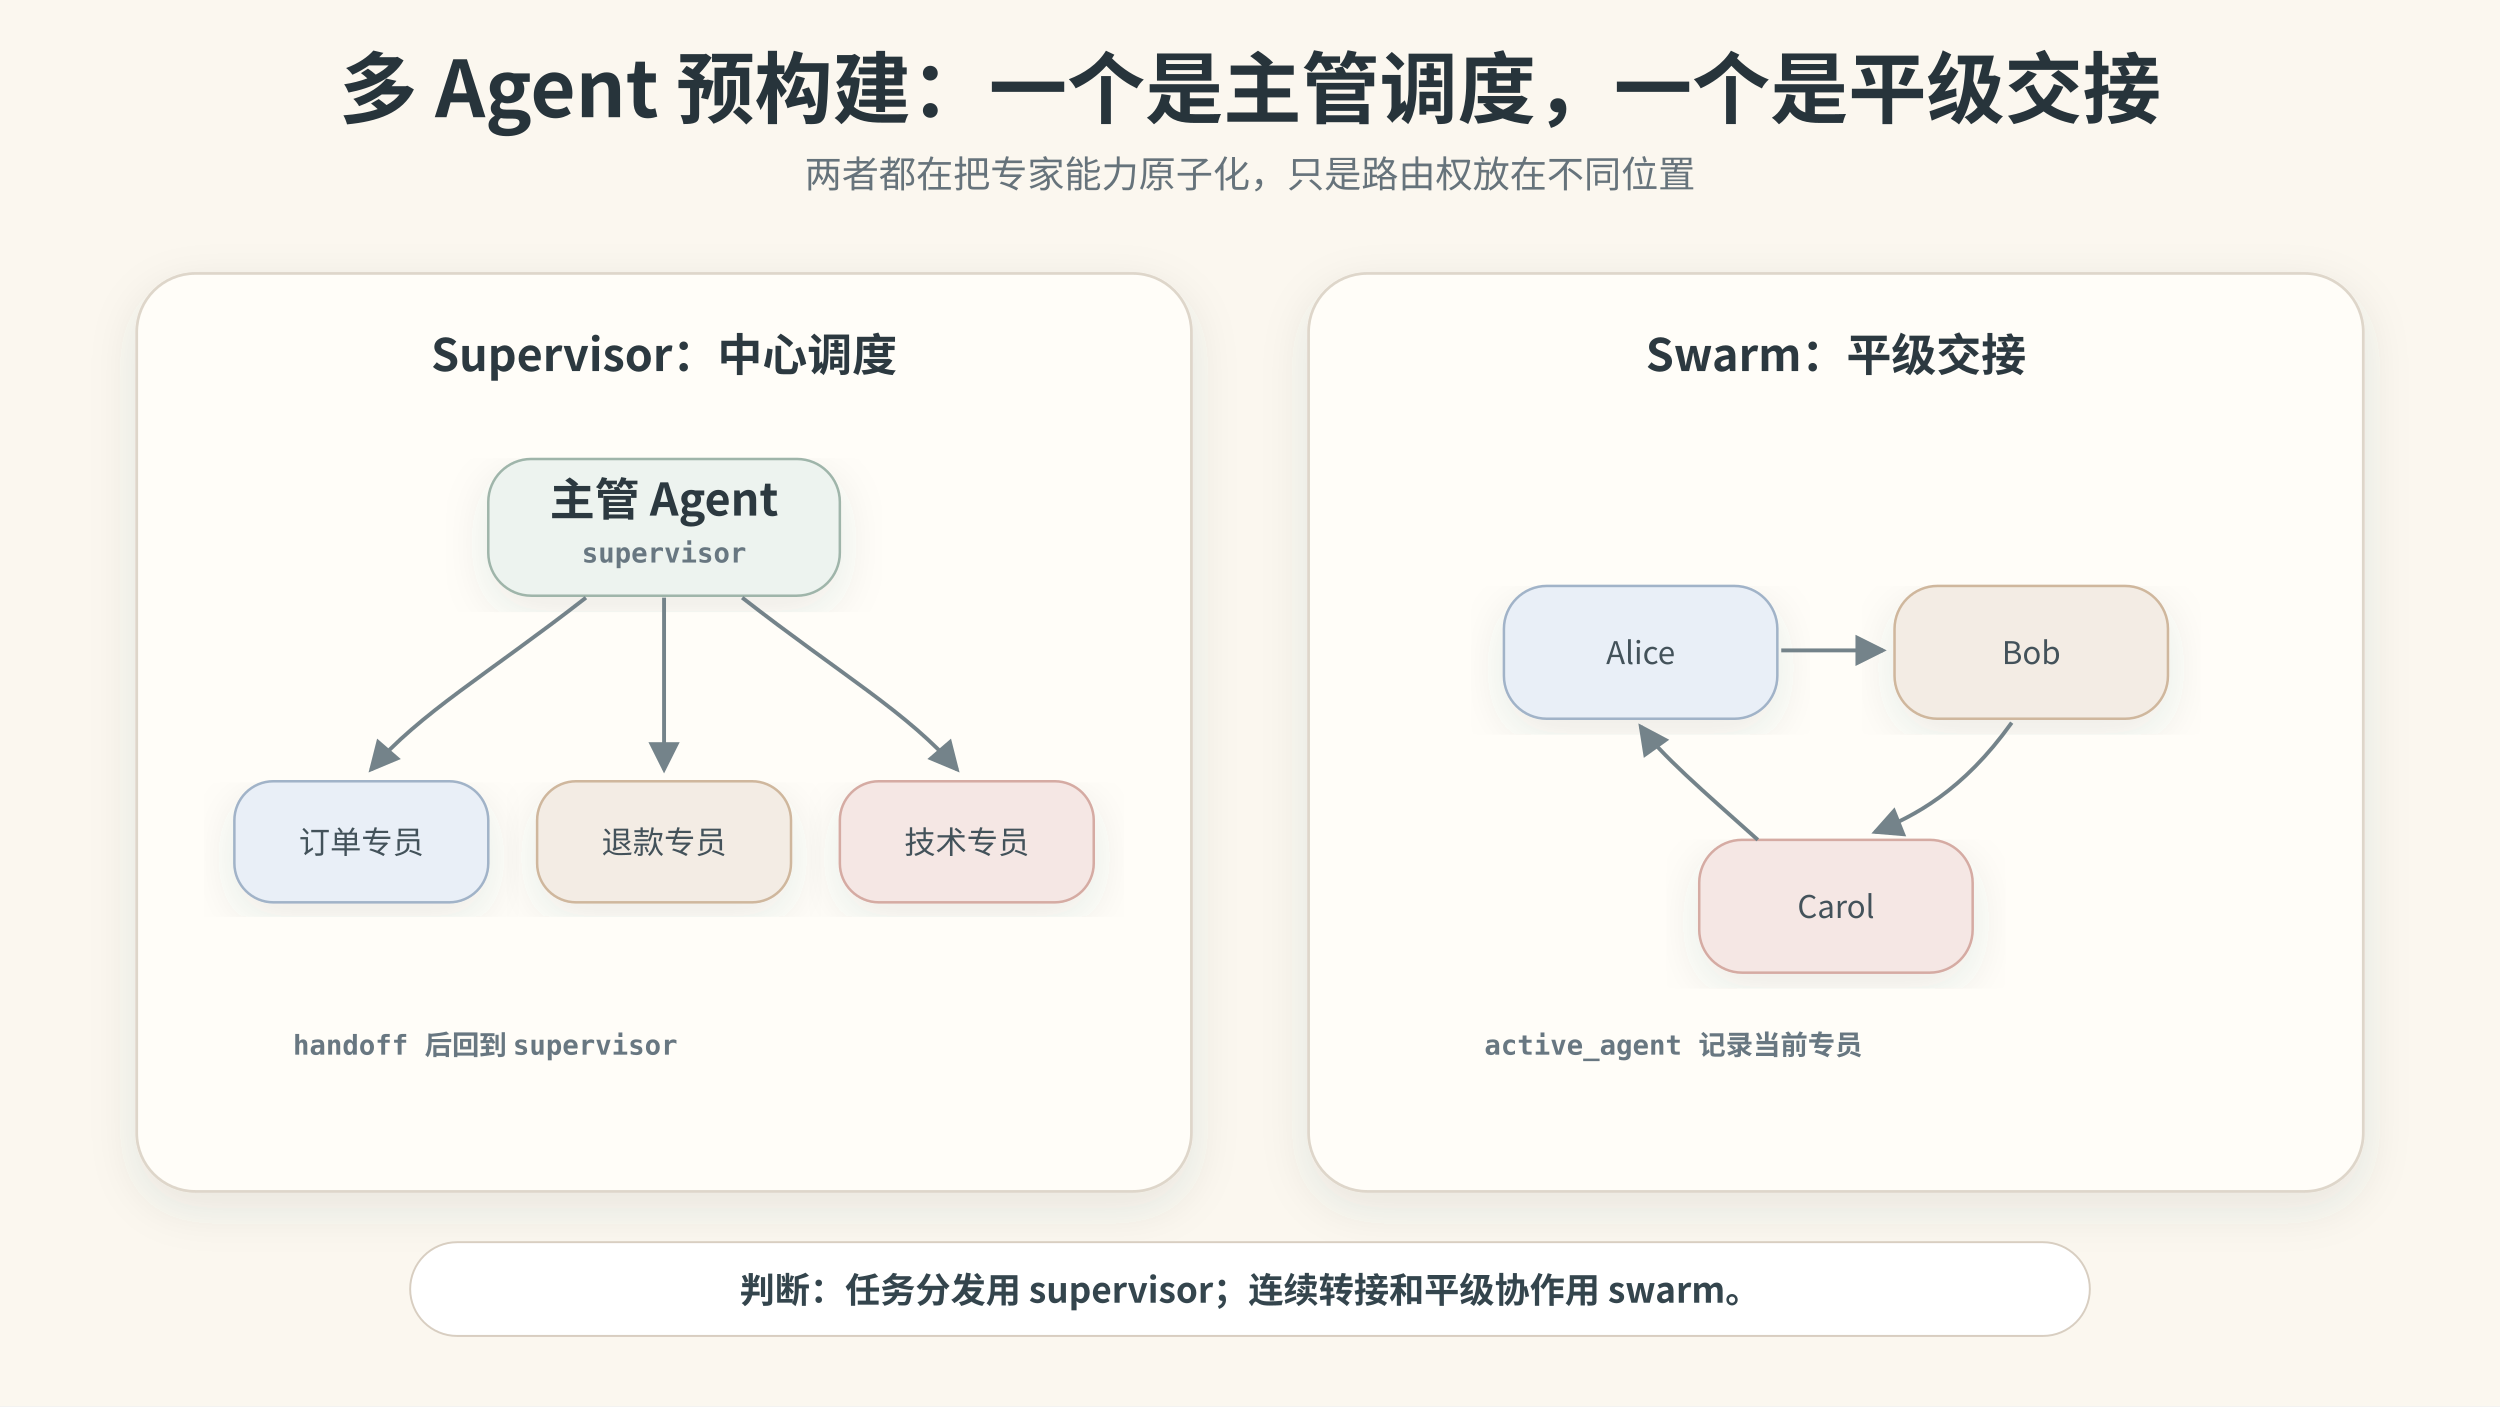
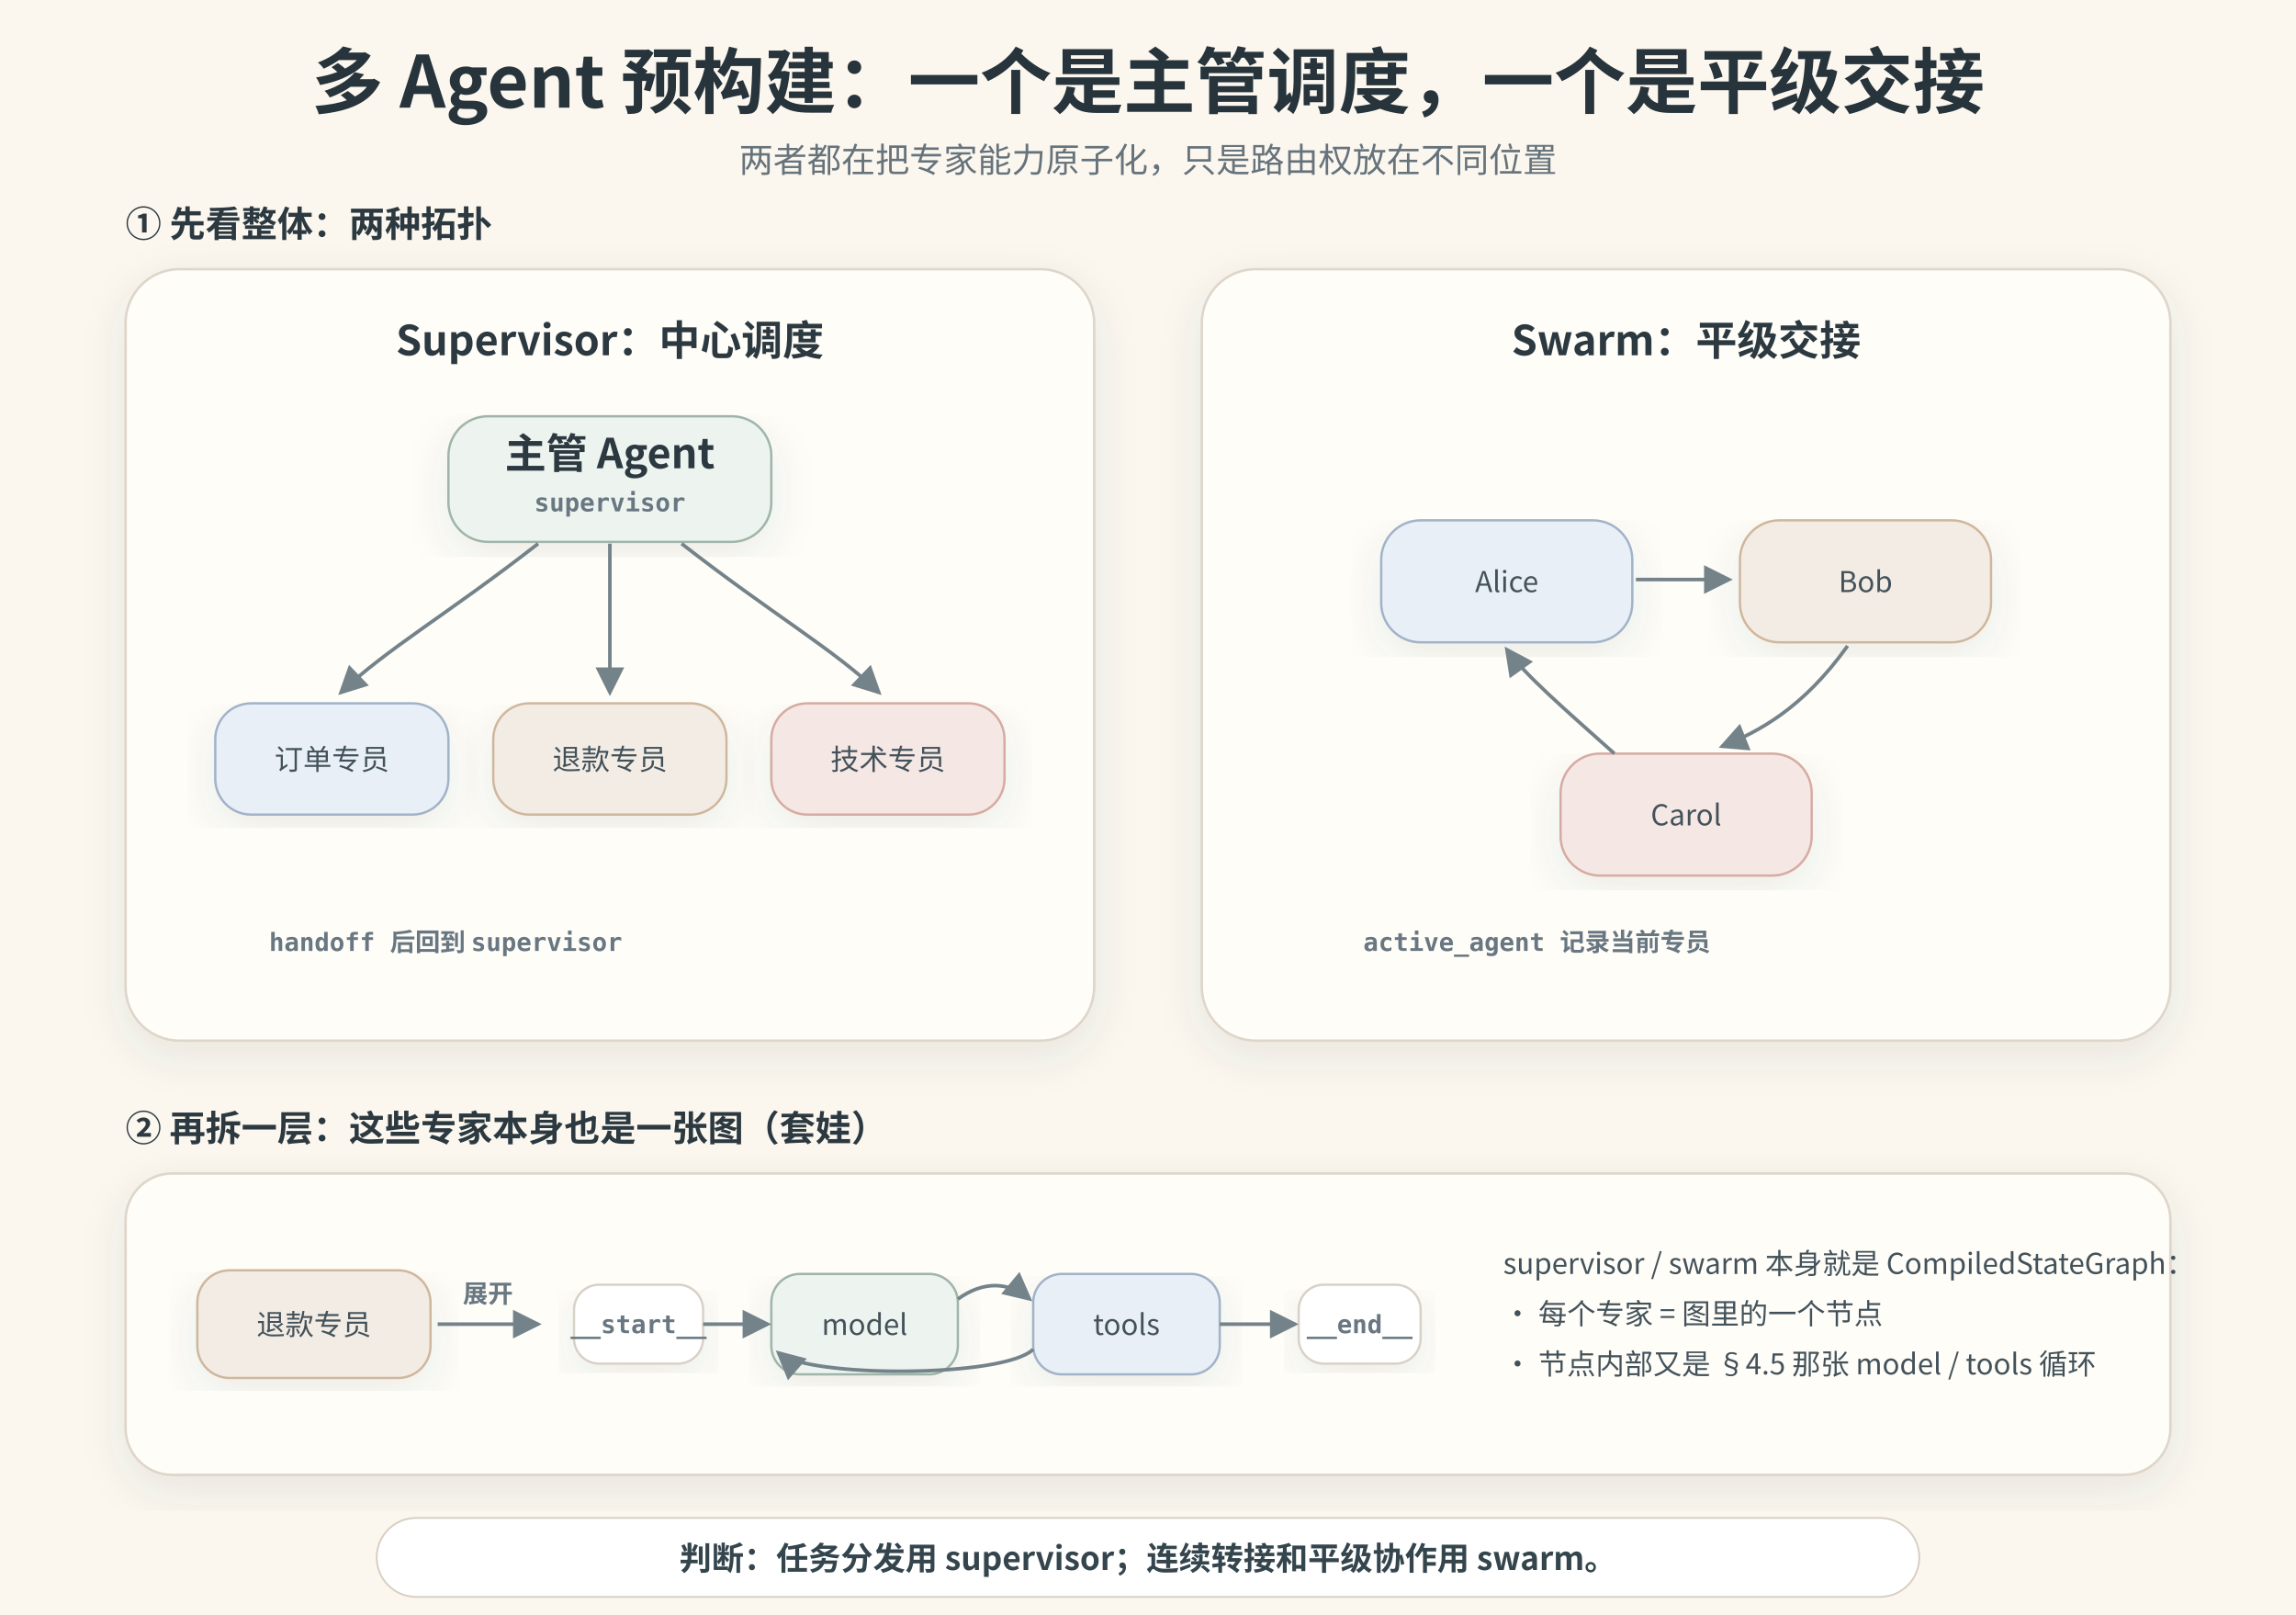
- <svg xmlns="http://www.w3.org/2000/svg" width="1280" height="720" viewBox="0 0 1280 720" role="img" aria-labelledby="title desc">
+ <svg xmlns="http://www.w3.org/2000/svg" width="1280" height="900" viewBox="0 0 1280 900" role="img" aria-labelledby="title desc">
  <defs>
    <filter id="shadow" x="-12%" y="-12%" width="124%" height="124%">
      <feDropShadow dx="0" dy="8" stdDeviation="12" flood-color="#3f4d55" flood-opacity="0.10" />
    </filter>
    <marker id="arrow" markerWidth="12" markerHeight="12" refX="9" refY="6" orient="auto">
      <path d="M2,2 L10,6 L2,10 Z" fill="#74838a" />
    </marker>
-     <style>.bg{fill:#fbf7ef}.title{font:700 40px -apple-system,BlinkMacSystemFont,"PingFang SC","Noto Sans CJK SC",sans-serif;fill:#27343b}.sub{font:400 19px -apple-system,BlinkMacSystemFont,"PingFang SC","Noto Sans CJK SC",sans-serif;fill:#66737b}.panel{fill:#fffdf8;stroke:#ded6ca;stroke-width:1.4;filter:url(#shadow)}.node{filter:url(#shadow);stroke-width:1.3}.h{font:700 23px -apple-system,BlinkMacSystemFont,"PingFang SC","Noto Sans CJK SC",sans-serif;fill:#2c3940}.p{font:400 16px -apple-system,BlinkMacSystemFont,"PingFang SC","Noto Sans CJK SC",sans-serif;fill:#43525a}.api{font:600 14px ui-monospace,SFMono-Regular,Menlo,Consolas,monospace;fill:#687781}.line{stroke:#74838a;stroke-width:2;fill:none;marker-end:url(#arrow)}.footer{font:700 18px -apple-system,BlinkMacSystemFont,"PingFang SC","Noto Sans CJK SC",sans-serif;fill:#34454d}</style>
+     <style>.bg{fill:#fbf7ef}.title{font:700 40px -apple-system,BlinkMacSystemFont,"PingFang SC","Noto Sans CJK SC",sans-serif;fill:#27343b}.sub{font:400 19px -apple-system,BlinkMacSystemFont,"PingFang SC","Noto Sans CJK SC",sans-serif;fill:#66737b}.panel{fill:#fffdf8;stroke:#ded6ca;stroke-width:1.4;filter:url(#shadow)}.node{filter:url(#shadow);stroke-width:1.3}.h{font:700 23px -apple-system,BlinkMacSystemFont,"PingFang SC","Noto Sans CJK SC",sans-serif;fill:#2c3940}.p{font:400 16px -apple-system,BlinkMacSystemFont,"PingFang SC","Noto Sans CJK SC",sans-serif;fill:#43525a}.api{font:600 14px ui-monospace,SFMono-Regular,Menlo,Consolas,monospace;fill:#687781}.line{stroke:#74838a;stroke-width:2;fill:none;marker-end:url(#arrow)}.footer{font:700 18px -apple-system,BlinkMacSystemFont,"PingFang SC","Noto Sans CJK SC",sans-serif;fill:#34454d}.step{font:700 20px -apple-system,BlinkMacSystemFont,"PingFang SC","Noto Sans CJK SC",sans-serif;fill:#2c3940}.cap{font:500 16px -apple-system,BlinkMacSystemFont,"PingFang SC","Noto Sans CJK SC",sans-serif;fill:#43525a}</style>
  </defs>
-   <rect class="bg" width="1280" height="720" />
+   <rect class="bg" width="1280" height="900" />
  <text class="title" x="640" y="60" text-anchor="middle">多 Agent 预构建：一个是主管调度，一个是平级交接</text>
  <text class="sub" x="640" y="96" text-anchor="middle">两者都在把专家能力原子化，只是路由权放在不同位置</text>
-   <rect class="panel" x="70" y="140" width="540" height="470" rx="30" />
-   <text class="h" x="340" y="190" text-anchor="middle">Supervisor：中心调度</text>
-   <rect class="node" x="250" y="235" width="180" height="70" rx="22" fill="#edf3ef" stroke="#9fb5aa" />
-   <text class="h" x="340" y="264" text-anchor="middle">主管 Agent</text>
-   <text class="api" x="340" y="288" text-anchor="middle">supervisor</text>
-   <rect class="node" x="120" y="400" width="130" height="62" rx="20" fill="#e9eff7" stroke="#a1b3c8" />
-   <text class="p" x="185" y="437" text-anchor="middle">订单专员</text>
-   <rect class="node" x="275" y="400" width="130" height="62" rx="20" fill="#f3ece4" stroke="#cfb79d" />
-   <text class="p" x="340" y="437" text-anchor="middle">退款专员</text>
-   <rect class="node" x="430" y="400" width="130" height="62" rx="20" fill="#f5e7e4" stroke="#d5aba3" />
-   <text class="p" x="495" y="437" text-anchor="middle">技术专员</text>
-   <path class="line" d="M300 306 C250 345, 215 365, 190 394" />
-   <path class="line" d="M340 306 V394" />
-   <path class="line" d="M380 306 C430 345, 465 365, 490 394" />
-   <text class="api" x="150" y="540">handoff 后回到 supervisor</text>
-   <rect class="panel" x="670" y="140" width="540" height="470" rx="30" />
-   <text class="h" x="940" y="190" text-anchor="middle">Swarm：平级交接</text>
-   <rect class="node" x="770" y="300" width="140" height="68" rx="22" fill="#e9eff7" stroke="#a1b3c8" />
-   <text class="p" x="840" y="340" text-anchor="middle">Alice</text>
-   <rect class="node" x="970" y="300" width="140" height="68" rx="22" fill="#f3ece4" stroke="#cfb79d" />
-   <text class="p" x="1040" y="340" text-anchor="middle">Bob</text>
-   <rect class="node" x="870" y="430" width="140" height="68" rx="22" fill="#f5e7e4" stroke="#d5aba3" />
-   <text class="p" x="940" y="470" text-anchor="middle">Carol</text>
-   <path class="line" d="M912 333 H964" />
-   <path class="line" d="M1030 370 C1005 405, 980 418, 960 426" />
-   <path class="line" d="M900 430 C872 405, 850 386, 840 372" />
-   <text class="api" x="760" y="540">active_agent 记录当前专员</text>
-   <rect x="210" y="636" width="860" height="48" rx="24" fill="#ffffff" stroke="#d8cec1" />
-   <text class="footer" x="640" y="667" text-anchor="middle">判断：任务分发用 supervisor；连续转接和平级协作用 swarm。</text>
+   <text class="step" x="70" y="132">① 先看整体：两种拓扑</text>
+   <rect class="panel" x="70" y="150" width="540" height="430" rx="30" />
+   <text class="h" x="340" y="198" text-anchor="middle">Supervisor：中心调度</text>
+   <rect class="node" x="250" y="232" width="180" height="70" rx="22" fill="#edf3ef" stroke="#9fb5aa" />
+   <text class="h" x="340" y="261" text-anchor="middle">主管 Agent</text>
+   <text class="api" x="340" y="285" text-anchor="middle">supervisor</text>
+   <rect class="node" x="120" y="392" width="130" height="62" rx="20" fill="#e9eff7" stroke="#a1b3c8" />
+   <text class="p" x="185" y="429" text-anchor="middle">订单专员</text>
+   <rect class="node" x="275" y="392" width="130" height="62" rx="20" fill="#f3ece4" stroke="#cfb79d" />
+   <text class="p" x="340" y="429" text-anchor="middle">退款专员</text>
+   <rect class="node" x="430" y="392" width="130" height="62" rx="20" fill="#f5e7e4" stroke="#d5aba3" />
+   <text class="p" x="495" y="429" text-anchor="middle">技术专员</text>
+   <path class="line" d="M300 303 C250 342, 215 362, 190 386" />
+   <path class="line" d="M340 303 V386" />
+   <path class="line" d="M380 303 C430 342, 465 362, 490 386" />
+   <text class="api" x="150" y="530">handoff 后回到 supervisor</text>
+   <rect class="panel" x="670" y="150" width="540" height="430" rx="30" />
+   <text class="h" x="940" y="198" text-anchor="middle">Swarm：平级交接</text>
+   <rect class="node" x="770" y="290" width="140" height="68" rx="22" fill="#e9eff7" stroke="#a1b3c8" />
+   <text class="p" x="840" y="330" text-anchor="middle">Alice</text>
+   <rect class="node" x="970" y="290" width="140" height="68" rx="22" fill="#f3ece4" stroke="#cfb79d" />
+   <text class="p" x="1040" y="330" text-anchor="middle">Bob</text>
+   <rect class="node" x="870" y="420" width="140" height="68" rx="22" fill="#f5e7e4" stroke="#d5aba3" />
+   <text class="p" x="940" y="460" text-anchor="middle">Carol</text>
+   <path class="line" d="M912 323 H964" />
+   <path class="line" d="M1030 360 C1005 395, 980 408, 960 416" />
+   <path class="line" d="M900 420 C872 395, 850 376, 840 362" />
+   <text class="api" x="760" y="530">active_agent 记录当前专员</text>
+   <text class="step" x="70" y="636">② 再拆一层：这些专家本身也是一张图（套娃）</text>
+   <rect class="panel" x="70" y="654" width="1140" height="168" rx="26" />
+   <rect class="node" x="110" y="708" width="130" height="60" rx="18" fill="#f3ece4" stroke="#cfb79d" />
+   <text class="p" x="175" y="744" text-anchor="middle">退款专员</text>
+   <path class="line" d="M244 738 H300" />
+   <text class="api" x="272" y="726" text-anchor="middle">展开</text>
+   <rect class="node" x="320" y="716" width="72" height="44" rx="14" fill="#ffffff" stroke="#d8d1c7" />
+   <text class="api" x="356" y="743" text-anchor="middle">__start__</text>
+   <rect class="node" x="430" y="710" width="104" height="56" rx="16" fill="#edf3ef" stroke="#9fb5aa" />
+   <text class="p" x="482" y="744" text-anchor="middle">model</text>
+   <rect class="node" x="576" y="710" width="104" height="56" rx="16" fill="#e9eff7" stroke="#a1b3c8" />
+   <text class="p" x="628" y="744" text-anchor="middle">tools</text>
+   <rect class="node" x="724" y="716" width="68" height="44" rx="14" fill="#ffffff" stroke="#d8d1c7" />
+   <text class="api" x="758" y="743" text-anchor="middle">__end__</text>
+   <path class="line" d="M392 738 H428" />
+   <path class="line" d="M534 724 C548 714, 562 714, 574 724" />
+   <path class="line" d="M576 752 C560 768, 450 768, 434 754" />
+   <path class="line" d="M680 738 H722" />
+   <text class="cap" x="838" y="710">supervisor / swarm 本身就是 CompiledStateGraph：</text>
+   <text class="cap" x="838" y="738">· 每个专家 = 图里的一个节点</text>
+   <text class="cap" x="838" y="766">· 节点内部又是 §4.5 那张 model / tools 循环</text>
+   <rect x="210" y="846" width="860" height="44" rx="22" fill="#ffffff" stroke="#d8cec1" />
+   <text class="footer" x="640" y="875" text-anchor="middle">判断：任务分发用 supervisor；连续转接和平级协作用 swarm。</text>
</svg>
